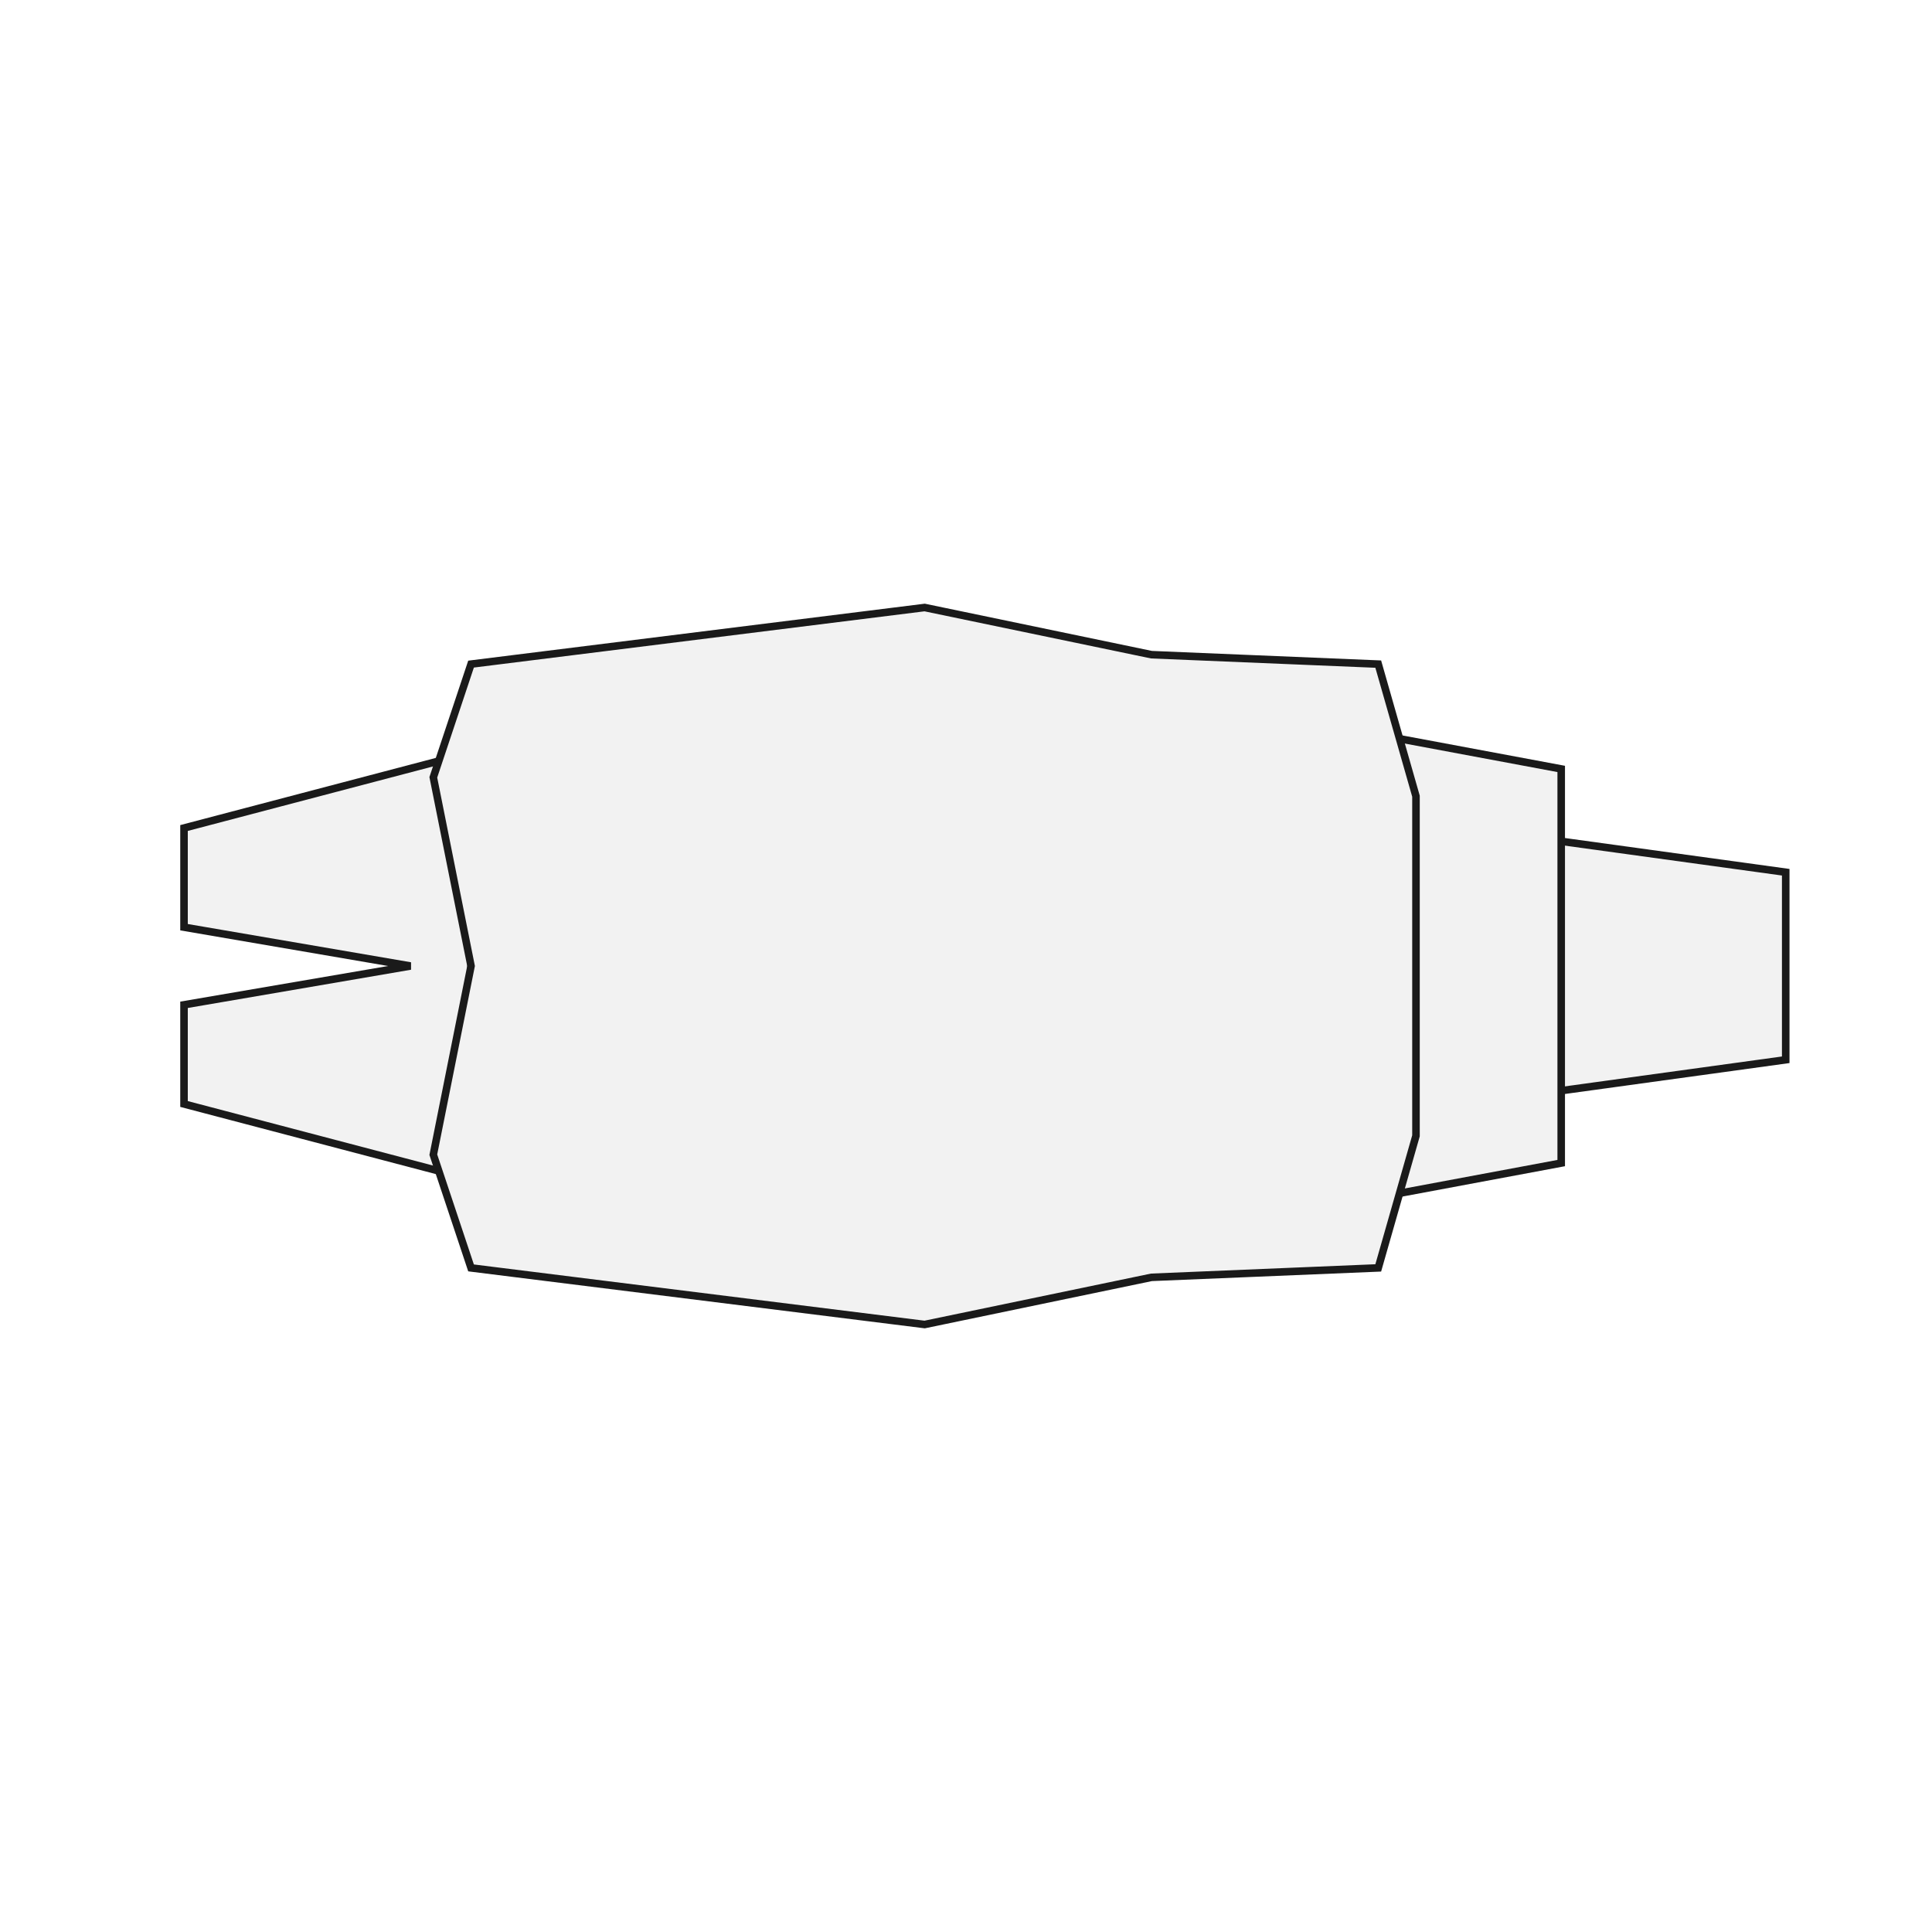
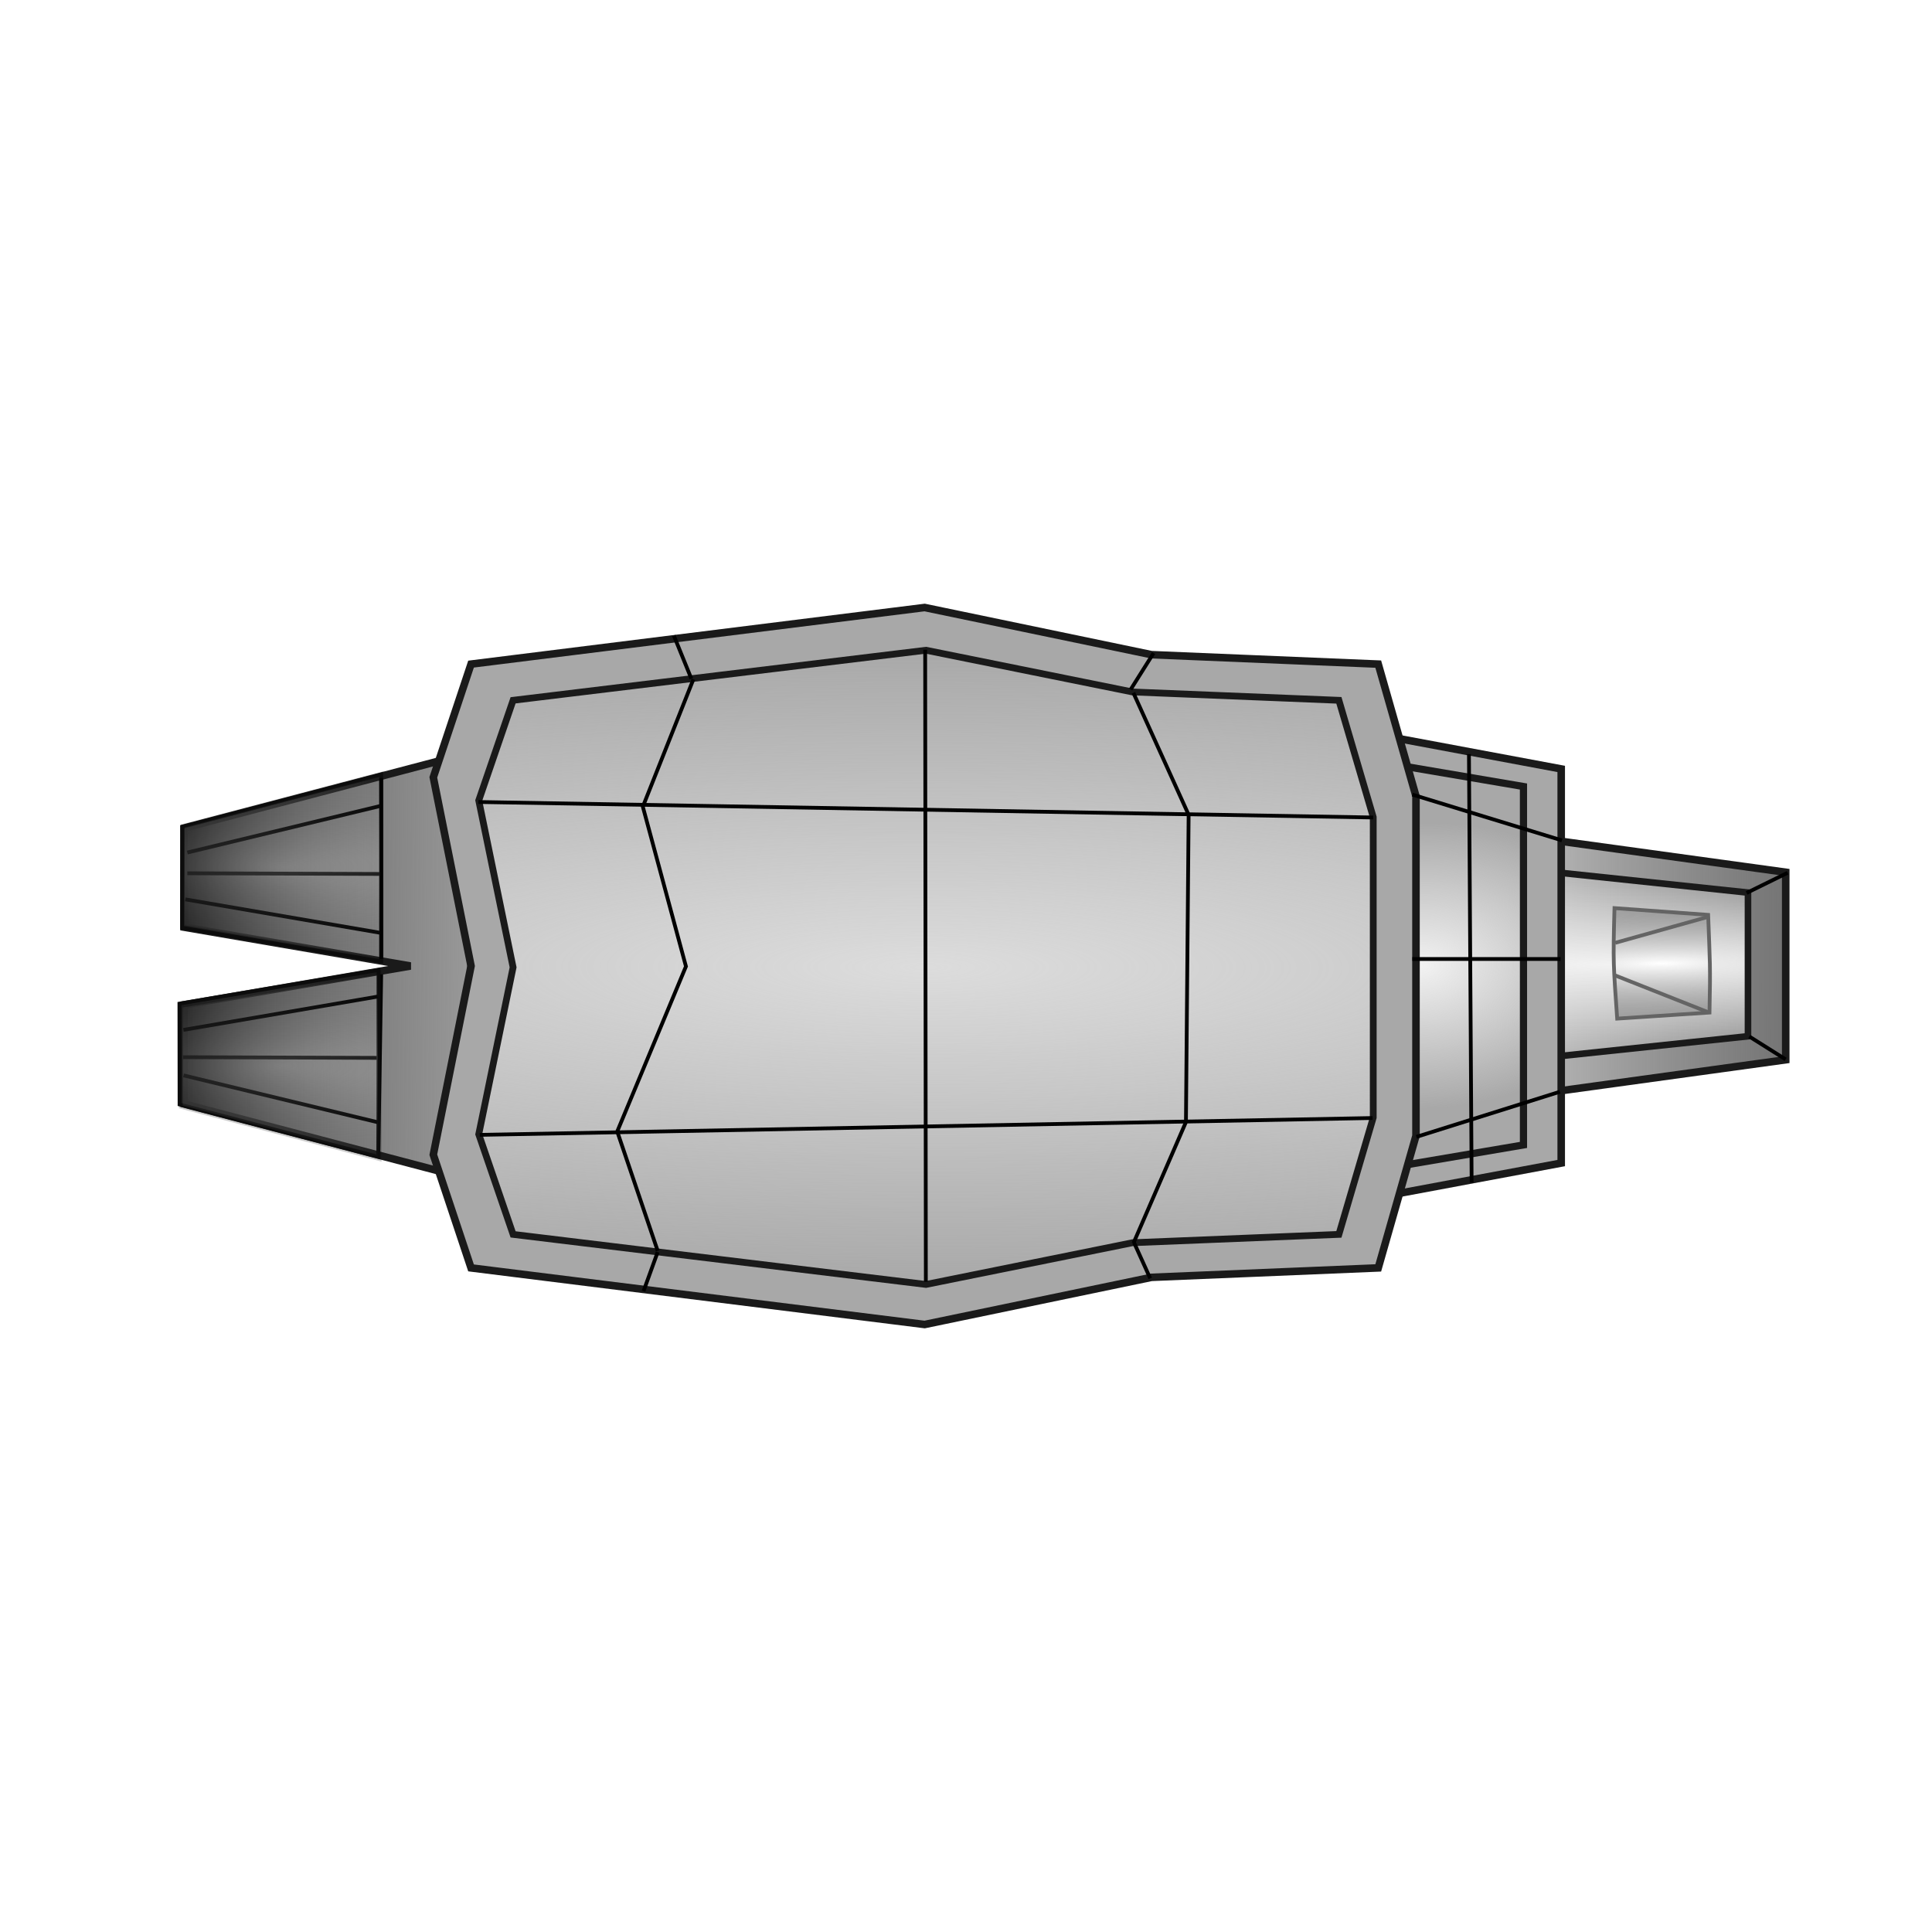
- <svg xmlns="http://www.w3.org/2000/svg" width="512" height="512" id="svg2" version="1.1">
-   <defs id="defs4" />
+ <svg xmlns="http://www.w3.org/2000/svg" xmlns:xlink="http://www.w3.org/1999/xlink" width="512" height="512" id="svg2" version="1.1">
+   <defs id="defs4">
+     <linearGradient id="linearGradient5476">
+       <stop style="stop-color:#808080;stop-opacity:1;" offset="0" id="stop5478" />
+       <stop style="stop-color:#808080;stop-opacity:0;" offset="1" id="stop5480" />
+     </linearGradient>
+     <linearGradient id="linearGradient5466">
+       <stop id="stop5468" offset="0" style="stop-color:#ffffff;stop-opacity:1;" />
+       <stop id="stop5470" offset="1" style="stop-color:#000000;stop-opacity:0;" />
+     </linearGradient>
+     <linearGradient id="linearGradient5432">
+       <stop style="stop-color:#f2f2f2;stop-opacity:1;" offset="0" id="stop5434" />
+       <stop style="stop-color:#f2f2f2;stop-opacity:0;" offset="1" id="stop5436" />
+     </linearGradient>
+     <linearGradient id="linearGradient5416">
+       <stop style="stop-color:#f2f2f2;stop-opacity:1;" offset="0" id="stop5418" />
+       <stop style="stop-color:#f2f2f2;stop-opacity:0;" offset="1" id="stop5420" />
+     </linearGradient>
+     <linearGradient id="linearGradient5408">
+       <stop style="stop-color:#dcdcdc;stop-opacity:1;" offset="0" id="stop5410" />
+       <stop style="stop-color:#dcdcdc;stop-opacity:0;" offset="1" id="stop5412" />
+     </linearGradient>
+     <linearGradient id="linearGradient5402">
+       <stop id="stop5404" offset="0" style="stop-color:#595959;stop-opacity:1;" />
+       <stop id="stop5406" offset="1" style="stop-color:#040404;stop-opacity:0;" />
+     </linearGradient>
+     <linearGradient id="linearGradient3780">
+       <stop style="stop-color:#1f1f1f;stop-opacity:1;" offset="0" id="stop3782" />
+       <stop style="stop-color:#595959;stop-opacity:0;" offset="1" id="stop3784" />
+     </linearGradient>
+     <linearGradient xlink:href="#linearGradient3780" id="linearGradient5294" x1="206.143" y1="1033.637" x2="206.25" y2="981.137" gradientUnits="userSpaceOnUse" gradientTransform="translate(25.26786,-43.48214)" />
+     <linearGradient xlink:href="#linearGradient5402" id="linearGradient5366" x1="259.041" y1="522.466" x2="258.263" y2="682.828" gradientUnits="userSpaceOnUse" />
+     <radialGradient xlink:href="#linearGradient5408" id="radialGradient5414" cx="256.357" cy="793.284" fx="256.357" fy="793.284" r="84.934" gradientTransform="matrix(-0.9999987,-0.00163718,0.00840999,-5.136855,506.0424,4868.689)" gradientUnits="userSpaceOnUse" />
+     <radialGradient xlink:href="#linearGradient5432" id="radialGradient5438" cx="255.582" cy="611.763" fx="255.582" fy="611.763" r="27.572" gradientTransform="matrix(-0.9999979,0.0020594,-0.02747788,-13.34267,527.974,8773.788)" gradientUnits="userSpaceOnUse" />
+     <radialGradient xlink:href="#linearGradient5416" id="radialGradient5440" cx="255.927" cy="661.715" fx="255.927" fy="661.715" r="57.538" gradientTransform="matrix(-0.03480552,-0.9993941,0.6583602,-0.02292846,-170.8118,932.6591)" gradientUnits="userSpaceOnUse" />
+     <linearGradient xlink:href="#linearGradient3780" id="linearGradient5444" gradientUnits="userSpaceOnUse" gradientTransform="matrix(-1,0,0,1,486.583,-42.76786)" x1="206.143" y1="1033.637" x2="206.25" y2="981.137" />
+     <radialGradient xlink:href="#linearGradient5466" id="radialGradient5464" cx="171.444" cy="963.03" fx="171.444" fy="963.03" r="25.261" gradientTransform="matrix(-1.339606,-8.7422353e-4,0.00335145,-5.135618,456.2195,5909.817)" gradientUnits="userSpaceOnUse" />
+     <radialGradient xlink:href="#linearGradient5466" id="radialGradient5474" gradientUnits="userSpaceOnUse" gradientTransform="matrix(1.339606,-8.7422353e-4,-0.00335145,-5.135618,55.99474,5910.322)" cx="171.444" cy="963.03" fx="171.444" fy="963.03" r="25.261" />
+     <linearGradient xlink:href="#linearGradient5476" id="linearGradient5484" x1="255.884" y1="940.266" x2="257.253" y2="804.526" gradientUnits="userSpaceOnUse" />
+     <radialGradient xlink:href="#linearGradient5466" id="radialGradient5486" cx="255.301" cy="598.279" fx="255.301" fy="598.279" r="15.143" gradientTransform="matrix(1.589622,-0.02168062,0.1689087,12.38437,-251.5856,-6805.499)" gradientUnits="userSpaceOnUse" />
+   </defs>
  <g id="layer1" transform="translate(0,-540.3622)">
    <g id="g3762" transform="matrix(0,1,-1,0,1038.682,540.3622)">
-       <path id="rect3750" d="m 231.15,565.448 49.701,0 10,72.629 -69.701,0 z" style="color:#000000;fill:#f2f2f2;stroke:#1a1a1a;stroke-width:2;stroke-linecap:butt;stroke-linejoin:miter;stroke-miterlimit:4;stroke-opacity:1;stroke-dashoffset:0;marker:none;visibility:visible;display:inline;overflow:visible;enable-background:accumulate" />
-       <path id="rect3752" d="m 203.774,624.946 104.452,0 10,53.538 -124.452,0 z" style="color:#000000;fill:#f2f2f2;stroke:#1a1a1a;stroke-width:2;stroke-linecap:butt;stroke-linejoin:miter;stroke-miterlimit:4;stroke-opacity:1;stroke-dashoffset:0;marker:none;visibility:visible;display:inline;overflow:visible;enable-background:accumulate" />
-       <path id="rect3756" d="m 199.431,913.849 113.137,0 -20,76.066 -26.284,0 -10.284,-60 -10.284,60 -26.284,0 z" style="color:#000000;fill:#f2f2f2;stroke:#1a1a1a;stroke-width:2;stroke-linecap:butt;stroke-linejoin:miter;stroke-miterlimit:4;stroke-opacity:1;stroke-dashoffset:0;marker:none;visibility:visible;display:inline;overflow:visible;enable-background:accumulate" />
-       <path id="rect3754" d="m 175.995,673.433 35.003,-10 45.003,0 45.003,0 35.003,10 2.5,60.104 12.5,60.104 -7.5,60.104 -7.5,60.104 -30.003,10 -50.003,-10 -50.003,10 -30.003,-10 -7.5,-60.104 -7.5,-60.104 12.5,-60.104 z" style="color:#000000;fill:#f2f2f2;stroke:#1a1a1a;stroke-width:2;stroke-linecap:butt;stroke-linejoin:miter;stroke-miterlimit:4;stroke-opacity:1;stroke-dashoffset:0;marker:none;visibility:visible;display:inline;overflow:visible;enable-background:accumulate" />
+       <path id="rect3756" d="m 199.431,913.849 113.137,0 -20,76.066 -26.284,0 -10.284,-60 -10.284,60 -26.284,0 z" style="color:#000000;fill:url(#linearGradient5484);stroke:#1a1a1a;stroke-width:2;stroke-linecap:butt;stroke-linejoin:miter;stroke-miterlimit:4;stroke-opacity:1;stroke-dashoffset:0;marker:none;visibility:visible;display:inline;overflow:visible;enable-background:accumulate;fill-opacity:1" />
+       <path style="fill:url(#linearGradient5294);fill-opacity:1.0;stroke:#0c0c0c;stroke-width:1px;stroke-linecap:butt;stroke-linejoin:miter;stroke-opacity:1" d="m 219.147,990.385 -13.876,-52.7 49.523,-0.026 -8.907,52.763 z" id="path3808" />
+       <path id="rect3750" d="m 231.15,565.448 49.701,0 10,72.629 -69.701,0 z" style="color:#000000;fill:url(#linearGradient5366);stroke:#1a1a1a;stroke-width:2;stroke-linecap:butt;stroke-linejoin:miter;stroke-miterlimit:4;stroke-opacity:1;stroke-dashoffset:0;marker:none;visibility:visible;display:inline;overflow:visible;enable-background:accumulate;fill-opacity:1" />
+       <path style="color:#000000;fill:url(#radialGradient5438);stroke:#1a1a1a;stroke-width:1.75;stroke-linecap:butt;stroke-linejoin:miter;stroke-miterlimit:4;stroke-opacity:1;stroke-dashoffset:0;marker:none;visibility:visible;display:inline;overflow:visible;enable-background:accumulate;fill-opacity:1" d="m 236.546,575.448 38.072,0 7.66,72.629 -53.393,0 z" id="path3771" />
+       <path id="rect3752" d="m 203.774,624.946 104.452,0 10,53.538 -124.452,0 z" style="color:#000000;fill:#a8a8a8;stroke:#1a1a1a;stroke-width:2;stroke-linecap:butt;stroke-linejoin:miter;stroke-miterlimit:4;stroke-opacity:1;stroke-dashoffset:0;marker:none;visibility:visible;display:inline;overflow:visible;enable-background:accumulate;fill-opacity:1" />
+       <path style="color:#000000;fill:url(#radialGradient5440);stroke:#1a1a1a;stroke-width:1.907;stroke-linecap:butt;stroke-linejoin:miter;stroke-miterlimit:4;stroke-opacity:1;stroke-dashoffset:0;marker:none;visibility:visible;display:inline;overflow:visible;enable-background:accumulate;fill-opacity:1" d="m 208.436,634.946 94.982,0 9.093,53.538 -113.169,0 z" id="path3773" />
+       <path style="fill:none;stroke:#000000;stroke-width:1px;stroke-linecap:butt;stroke-linejoin:miter;stroke-opacity:1" d="m 473.75,231.286 -10.893,5.357" id="path3802" transform="matrix(0,-1,1,0,0,1038.682)" />
+       <path id="rect3754" d="m 175.995,673.433 35.003,-10 45.003,0 45.003,0 35.003,10 2.5,60.104 12.5,60.104 -7.5,60.104 -7.5,60.104 -30.003,10 -50.003,-10 -50.003,10 -30.003,-10 -7.5,-60.104 -7.5,-60.104 12.5,-60.104 z" style="color:#000000;fill:#a8a8a8;stroke:#1a1a1a;stroke-width:2;stroke-linecap:butt;stroke-linejoin:miter;stroke-miterlimit:4;stroke-opacity:1;stroke-dashoffset:0;marker:none;visibility:visible;display:inline;overflow:visible;enable-background:accumulate;fill-opacity:1" />
+       <path style="color:#000000;fill:url(#radialGradient5414);stroke:#1a1a1a;stroke-width:1.795;stroke-linecap:butt;stroke-linejoin:miter;stroke-miterlimit:4;stroke-opacity:1;stroke-dashoffset:0;marker:none;visibility:visible;display:inline;overflow:visible;enable-background:accumulate;fill-opacity:1" d="m 185.589,683.862 30.961,-9.103 39.807,0 39.807,0 30.961,9.103 2.211,54.711 11.057,54.711 -6.634,54.711 -6.634,54.711 -26.539,9.103 -44.23,-9.103 -44.23,9.103 -26.539,-9.103 -6.634,-54.711 -6.634,-54.711 11.057,-54.711 z" id="use2987" />
+       <path style="fill:none;stroke:#000000;stroke-width:1px;stroke-linecap:butt;stroke-linejoin:miter;stroke-opacity:1" d="m 101.015,206.176 0,47.982" id="path3761" transform="matrix(0,-1,1,0,0,1038.682)" />
+       <path style="fill:none;stroke:#000000;stroke-width:1px;stroke-linecap:butt;stroke-linejoin:miter;stroke-opacity:1" d="m 101.015,258.199 -0.758,47.982" id="path3763" transform="matrix(0,-1,1,0,0,1038.682)" />
+       <path style="fill:none;stroke:#000000;stroke-width:1px;stroke-linecap:butt;stroke-linejoin:miter;stroke-opacity:1" d="M 101.071,213.518 49.643,225.929" id="path3765" transform="matrix(0,-1,1,0,0,1038.682)" />
+       <path style="fill:none;stroke:#000000;stroke-width:1px;stroke-linecap:butt;stroke-linejoin:miter;stroke-opacity:1" d="m 231.607,937.7 -0.179,51.339" id="path3767" />
+       <path style="fill:none;stroke:#000000;stroke-width:1px;stroke-linecap:butt;stroke-linejoin:miter;stroke-opacity:1" d="m 247.179,938.057 -8.839,51.518" id="path3769" />
+       <path style="fill:url(#radialGradient5486);fill-opacity:1.0;stroke:#646464;stroke-width:1px;stroke-linecap:butt;stroke-linejoin:miter;stroke-opacity:1" d="m 240.658,610.825 1.786,-24.821 c 12.917,-0.476 12.946,-0.625 25.893,-0.357 l 1.607,24.464 c -14.291,0.989 -14.452,1.131 -29.286,0.714 z" id="path3778" />
+       <path style="fill:none;stroke:#000000;stroke-width:1px;stroke-linecap:butt;stroke-linejoin:miter;stroke-opacity:1" d="m 413.571,254.143 -39.286,1e-5" id="path3792" transform="matrix(0,-1,1,0,0,1038.682)" />
+       <path style="fill:none;stroke:#000000;stroke-width:1px;stroke-linecap:butt;stroke-linejoin:miter;stroke-opacity:1" d="M 389.286,199.857 390,313.429" id="path3794" transform="matrix(0,-1,1,0,0,1038.682)" />
+       <path style="fill:none;stroke:#000000;stroke-width:1px;stroke-linecap:butt;stroke-linejoin:miter;stroke-opacity:1" d="m 413.393,289.321 -38.036,11.964" id="path3796" transform="matrix(0,-1,1,0,0,1038.682)" />
+       <path style="fill:none;stroke:#000000;stroke-width:1px;stroke-linecap:butt;stroke-linejoin:miter;stroke-opacity:1" d="M 413.929,222.714 374.286,210.571" id="path3798" transform="matrix(0,-1,1,0,0,1038.682)" />
+       <path style="fill:none;stroke:#000000;stroke-width:1px;stroke-linecap:butt;stroke-linejoin:miter;stroke-opacity:1" d="m 463.571,274.679 9.643,6.071" id="path3800" transform="matrix(0,-1,1,0,0,1038.682)" />
+       <path style="fill:none;stroke:#646464;stroke-width:1px;stroke-linecap:butt;stroke-linejoin:miter;stroke-opacity:1" d="m 428.036,249.857 24.286,-6.786" id="path3804" transform="matrix(0,-1,1,0,0,1038.682)" />
+       <path style="fill:none;stroke:#646464;stroke-width:1px;stroke-linecap:butt;stroke-linejoin:miter;stroke-opacity:1" d="M 427.857,258.429 452.679,268.25" id="path3806" transform="matrix(0,-1,1,0,0,1038.682)" />
+       <path style="fill:none;stroke:#000000;stroke-width:1px;stroke-linecap:butt;stroke-linejoin:miter;stroke-opacity:1" d="m 126.786,212.536 237.143,4.107" id="path5314" transform="matrix(0,-1,1,0,0,1038.682)" />
+       <path style="fill:none;stroke:#000000;stroke-width:1px;stroke-linecap:butt;stroke-linejoin:miter;stroke-opacity:1" d="M 127.143,300.75 363.75,296.286" id="path5316" transform="matrix(0,-1,1,0,0,1038.682)" />
+       <path style="fill:none;stroke:#000000;stroke-width:1px;stroke-linecap:butt;stroke-linejoin:miter;stroke-opacity:1" d="m 245.179,172.179 0.179,167.5" id="path5318" transform="matrix(0,-1,1,0,0,1038.682)" />
+       <path style="fill:none;stroke:#000000;stroke-width:1px;stroke-linecap:butt;stroke-linejoin:miter;stroke-opacity:1" d="M 300.357,183.607 315,215.929 314.286,297.357 300.357,329.5" id="path5320" transform="matrix(0,-1,1,0,0,1038.682)" />
+       <path style="fill:none;stroke:#000000;stroke-width:1px;stroke-linecap:butt;stroke-linejoin:miter;stroke-opacity:1" d="m 183.75,180.036 -13.393,33.75 11.429,42.321 -18.214,43.75 10.714,31.607" id="path5322" transform="matrix(0,-1,1,0,0,1038.682)" />
+       <path style="fill:none;stroke:#000000;stroke-width:1px;stroke-linecap:butt;stroke-linejoin:miter;stroke-opacity:1" d="m 299.643,182.714 6.071,-9.643" id="path5324" transform="matrix(0,-1,1,0,0,1038.682)" />
+       <path style="fill:none;stroke:#000000;stroke-width:1px;stroke-linecap:butt;stroke-linejoin:miter;stroke-opacity:1" d="m 300.536,329.321 4.286,9.464" id="path5326" transform="matrix(0,-1,1,0,0,1038.682)" />
+       <path id="path5442" d="m 292.703,991.099 13.876,-52.7 -49.523,-0.026 8.907,52.763 z" style="fill:url(#linearGradient5444);fill-opacity:1;stroke:#0c0c0c;stroke-width:1px;stroke-linecap:butt;stroke-linejoin:miter;stroke-opacity:1" />
+       <path id="path5446" d="m 297.397,938.621 -12.411,51.429" style="fill:none;stroke:#000000;stroke-width:1px;stroke-linecap:butt;stroke-linejoin:miter;stroke-opacity:1" />
+       <path id="path5448" d="m 280.347,938.836 -0.179,51.339" style="fill:none;stroke:#000000;stroke-width:1px;stroke-linecap:butt;stroke-linejoin:miter;stroke-opacity:1" />
+       <path id="path5450" d="m 264.098,938.562 8.839,51.518" style="fill:none;stroke:#000000;stroke-width:1px;stroke-linecap:butt;stroke-linejoin:miter;stroke-opacity:1" />
+       <path style="fill:none;stroke:#000000;stroke-width:1px;stroke-linecap:butt;stroke-linejoin:miter;stroke-opacity:1" d="m 183.214,179.857 -4.643,-11.429" id="path5452" transform="matrix(0,-1,1,0,0,1038.682)" />
+       <path style="fill:none;stroke:#000000;stroke-width:1px;stroke-linecap:butt;stroke-linejoin:miter;stroke-opacity:1" d="m 174.286,331.821 -3.75,10.357" id="path5454" transform="matrix(0,-1,1,0,0,1038.682)" />
+       <path id="path5460" d="m 218.895,990.258 -13.876,-52.7 49.523,-0.026 -8.907,52.763 z" style="opacity:0.2;fill:url(#radialGradient5464);fill-opacity:1;stroke:#0c0c0c;stroke-width:1px;stroke-linecap:butt;stroke-linejoin:miter;stroke-opacity:1" />
+       <path style="opacity:0.2;fill:url(#radialGradient5474);fill-opacity:1;stroke:#0c0c0c;stroke-width:1px;stroke-linecap:butt;stroke-linejoin:miter;stroke-opacity:1" d="m 293.319,990.764 13.876,-52.7 -49.523,-0.026 8.907,52.763 z" id="path5472" />
    </g>
  </g>
</svg>
